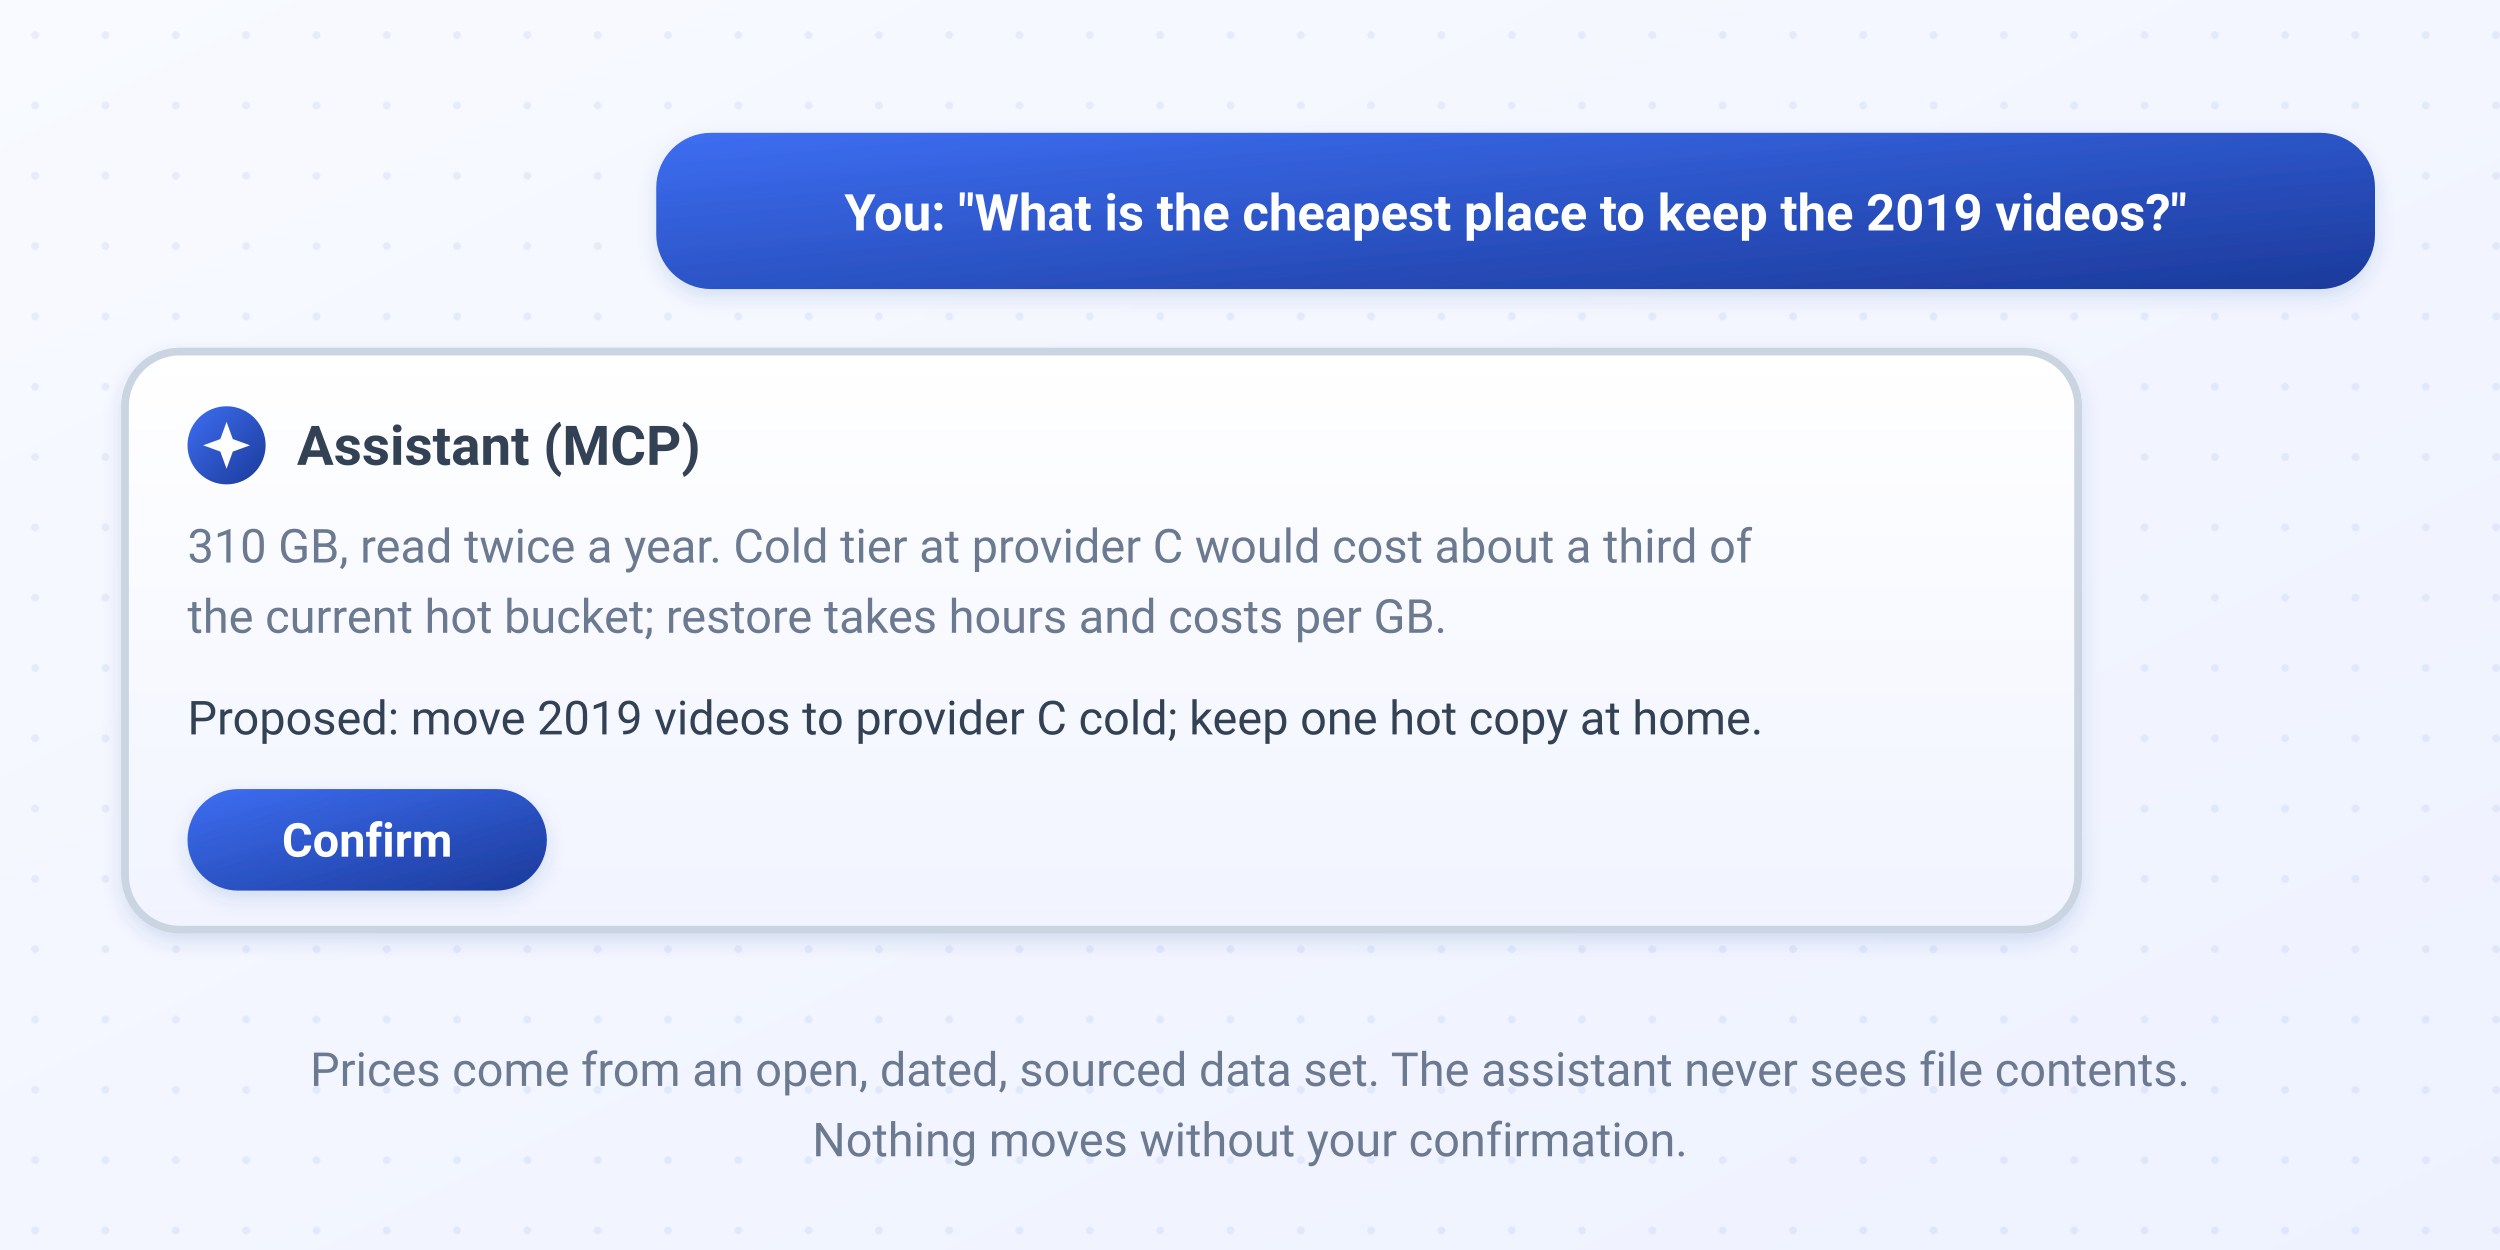
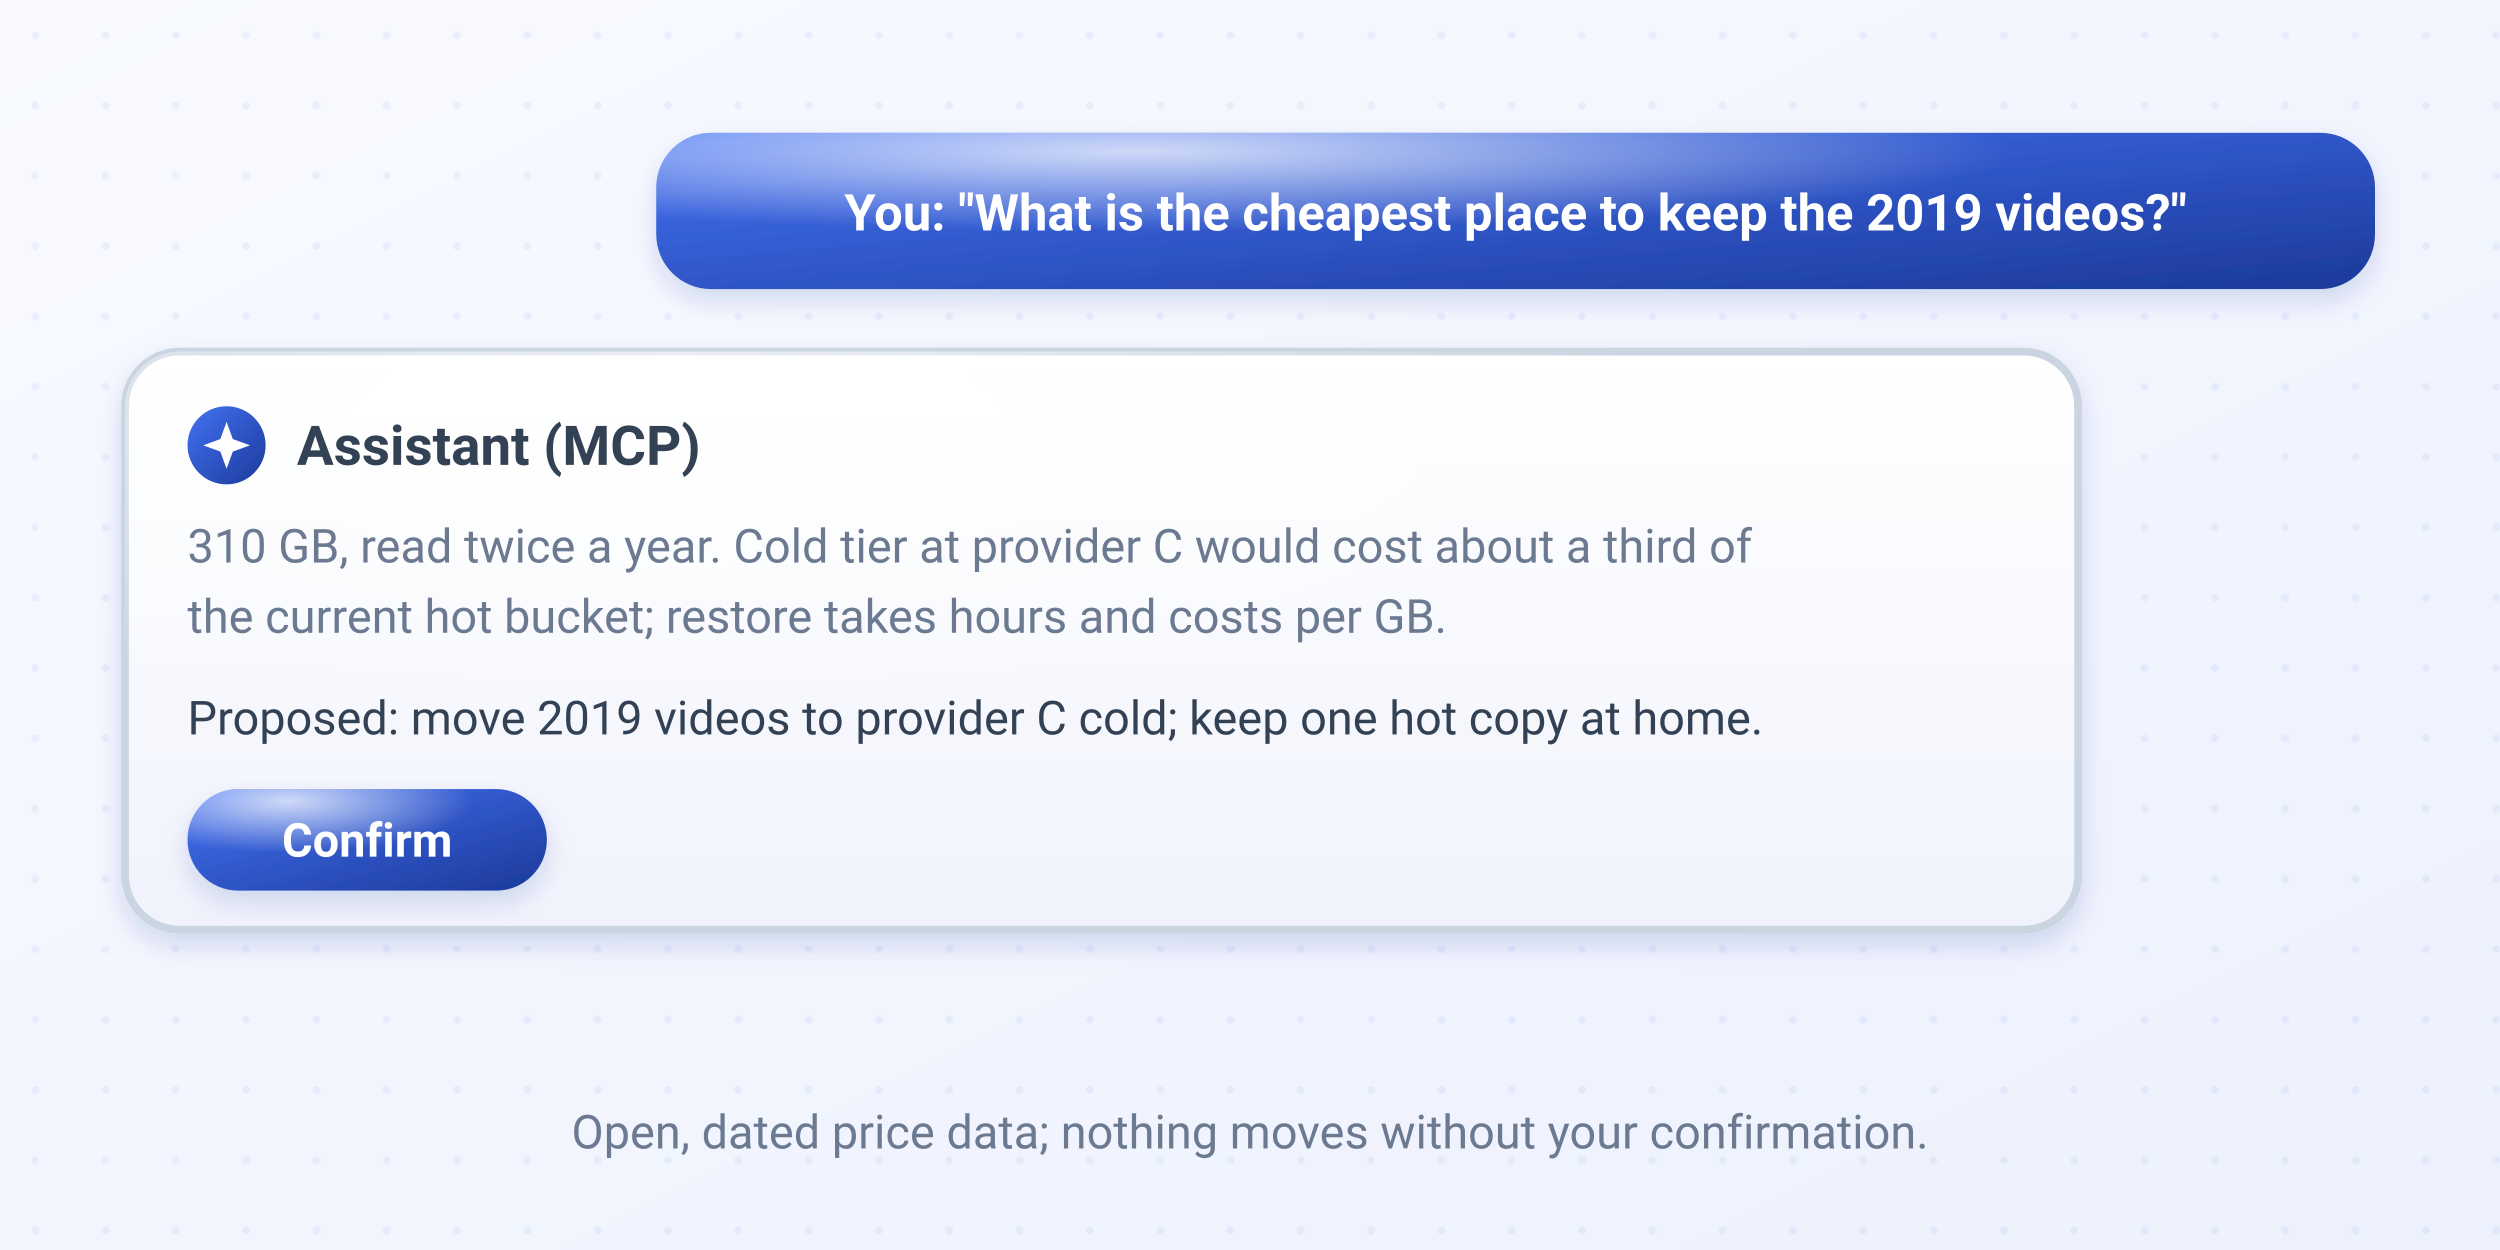
<svg xmlns="http://www.w3.org/2000/svg" viewBox="0 0 640 320" width="640" height="320" role="img" aria-label="An assistant compares storage prices from open data and proposes a move the user confirms">
  <defs>
    <linearGradient id="bg" x1="0" y1="0" x2="1" y2="1">
      <stop offset="0" stop-color="#f8faff" />
-       <stop offset="1" stop-color="#eef2ff" />
+       <stop offset="1" stop-color="#edf1fd" />
    </linearGradient>
    <pattern id="dots" width="18" height="18" patternUnits="userSpaceOnUse">
-       <circle cx="9" cy="9" r="1" fill="#2b57d6" fill-opacity=".08" />
+       <circle cx="9" cy="9" r="1" fill="#2b57d6" fill-opacity=".07" />
    </pattern>
    <linearGradient id="pg" x1="0" y1="0" x2="1" y2="1">
-       <stop offset="0" stop-color="#3d6ef2" />
+       <stop offset="0" stop-color="#4472f4" />
      <stop offset="1" stop-color="#1b3a9a" />
    </linearGradient>
    <linearGradient id="wg" x1="0" y1="0" x2="0" y2="1">
      <stop offset="0" stop-color="#ffffff" />
-       <stop offset="1" stop-color="#f1f4ff" />
+       <stop offset="1" stop-color="#f0f3fc" />
    </linearGradient>
    <linearGradient id="sg" x1="0" y1="0" x2="1" y2="1">
-       <stop offset="0" stop-color="#f7f9ff" />
-       <stop offset="1" stop-color="#dbe4ff" />
+       <stop offset="0" stop-color="#ffffff" />
+       <stop offset=".55" stop-color="#eaf0ff" />
+       <stop offset="1" stop-color="#d6e0fb" />
    </linearGradient>
    <linearGradient id="dg" x1="0" y1="0" x2="0" y2="1">
-       <stop offset="0" stop-color="#4b5a73" />
+       <stop offset="0" stop-color="#4a5970" />
      <stop offset="1" stop-color="#1f2a3d" />
    </linearGradient>
-     <filter id="sh" x="-20%" y="-20%" width="140%" height="160%">
-       <feDropShadow dx="0" dy="2" stdDeviation="2.5" flood-color="#1b3a9a" flood-opacity=".14" />
+     <linearGradient id="mg" x1="0" y1="0" x2="0" y2="1">
+       <stop offset="0" stop-color="#e6ebf3" />
+       <stop offset="1" stop-color="#b9c4d6" />
+     </linearGradient>
+     <radialGradient id="hl" cx=".28" cy=".12" r=".85">
+       <stop offset="0" stop-color="#fff" stop-opacity=".75" />
+       <stop offset=".6" stop-color="#fff" stop-opacity="0" />
+     </radialGradient>
+     <radialGradient id="cg" gradientUnits="userSpaceOnUse" cx="-14" cy="-26" r="72">
+       <stop offset="0" stop-color="#ffffff" />
+       <stop offset="1" stop-color="#e6ecfc" />
+     </radialGradient>
+     <filter id="sh" x="-20%" y="-20%" width="140%" height="170%">
+       <feDropShadow dx="0" dy="3" stdDeviation="3" flood-color="#1b3a9a" flood-opacity=".15" />
    </filter>
    <marker id="ah" viewBox="0 0 10 10" refX="8" refY="5" markerWidth="6" markerHeight="6" orient="auto-start-reverse">
      <path d="M0 1 L9 5 L0 9 z" fill="#8aa9ff" />
    </marker>
    <marker id="ahp" viewBox="0 0 10 10" refX="8" refY="5" markerWidth="6" markerHeight="6" orient="auto-start-reverse">
      <path d="M0 1 L9 5 L0 9 z" fill="#2b57d6" />
    </marker>
  </defs>
  <style>text{font-family:system-ui,-apple-system,'Segoe UI',Roboto,Helvetica,Arial,sans-serif}.t{font-size:14px;font-weight:600;fill:#334155}.s{font-size:12px;fill:#6b7a90}.n{font-size:12px;fill:#334155}.w{font-size:12px;font-weight:600;fill:#fff}.d{stroke:#8aa9ff;stroke-width:2;stroke-dasharray:6 5;fill:none;stroke-linecap:round;marker-end:url(#ah)}.dd{stroke:#8aa9ff;stroke-width:2;stroke-dasharray:6 5;fill:none;stroke-linecap:round;marker-end:url(#ah);marker-start:url(#ah)}.l{stroke:#2b57d6;stroke-width:2;fill:none;stroke-linecap:round;marker-end:url(#ahp);marker-start:url(#ahp)}.tr{stroke:#cbd5e1;stroke-width:2;stroke-dasharray:7 6;fill:none;stroke-linecap:round}.m{text-anchor:middle}.e{text-anchor:end}</style>
  <rect width="640" height="320" fill="url(#bg)" />
  <rect width="640" height="320" fill="url(#dots)" />
  <rect x="168" y="34" width="440" height="40" rx="14" fill="url(#pg)" filter="url(#sh)" />
+   <rect x="168" y="34" width="440" height="40" rx="14" fill="url(#hl)" />
  <text x="388" y="59" class="m" style="font-size:13px;font-weight:600;fill:#fff">You: "What is the cheapest place to keep the 2019 videos?"</text>
  <rect x="32" y="90" width="500" height="148" rx="14" fill="url(#wg)" stroke="#cbd5e1" stroke-width="2" filter="url(#sh)" />
+   <rect x="32" y="90" width="500" height="148" rx="14" fill="url(#hl)" />
  <circle cx="58" cy="114" r="10" fill="url(#pg)" />
  <path d="M58 108 l1.6 4.4 l4.4 1.6 l-4.4 1.6 l-1.6 4.4 l-1.6 -4.4 l-4.4 -1.6 l4.4 -1.6z" fill="#fff" />
  <text x="76" y="119" class="t">Assistant (MCP)</text>
  <text x="48" y="144" class="s">310 GB, read twice a year. Cold tier at provider C would cost about a third of</text>
  <text x="48" y="162" class="s">the current hot bucket; restore takes hours and costs per GB.</text>
  <text x="48" y="188" class="n">Proposed: move 2019 videos to provider C cold; keep one hot copy at home.</text>
  <rect x="48" y="202" width="92" height="26" rx="13.0" fill="url(#pg)" filter="url(#sh)" />
+   <rect x="48" y="202" width="92" height="26" rx="13.0" fill="url(#hl)" />
  <text x="94.0" y="219.3" class="w m">Confirm</text>
-   <text x="320" y="278" class="s m">Prices come from an open, dated, sourced data set. The assistant never sees file contents.</text>
-   <text x="320" y="296" class="s m">Nothing moves without your confirmation.</text>
+   <text x="320" y="294" class="s m">Open, dated price data; nothing moves without your confirmation.</text>
</svg>
